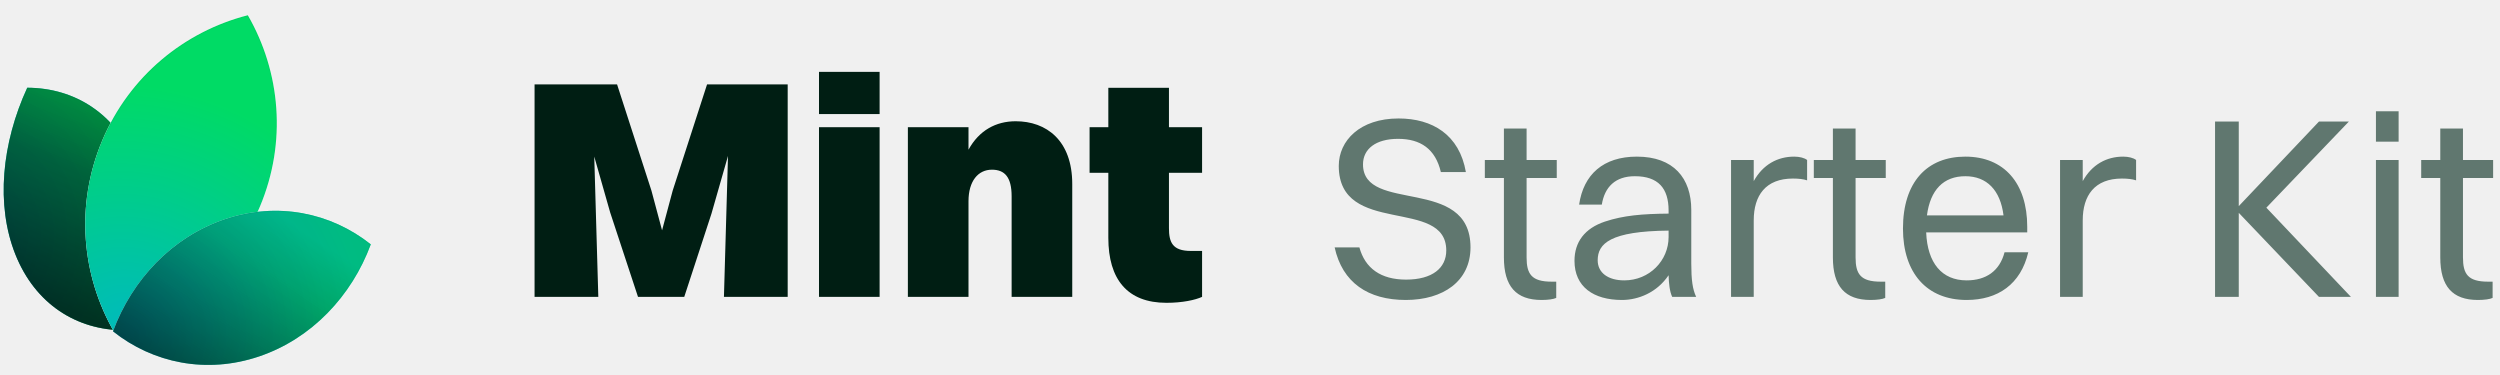
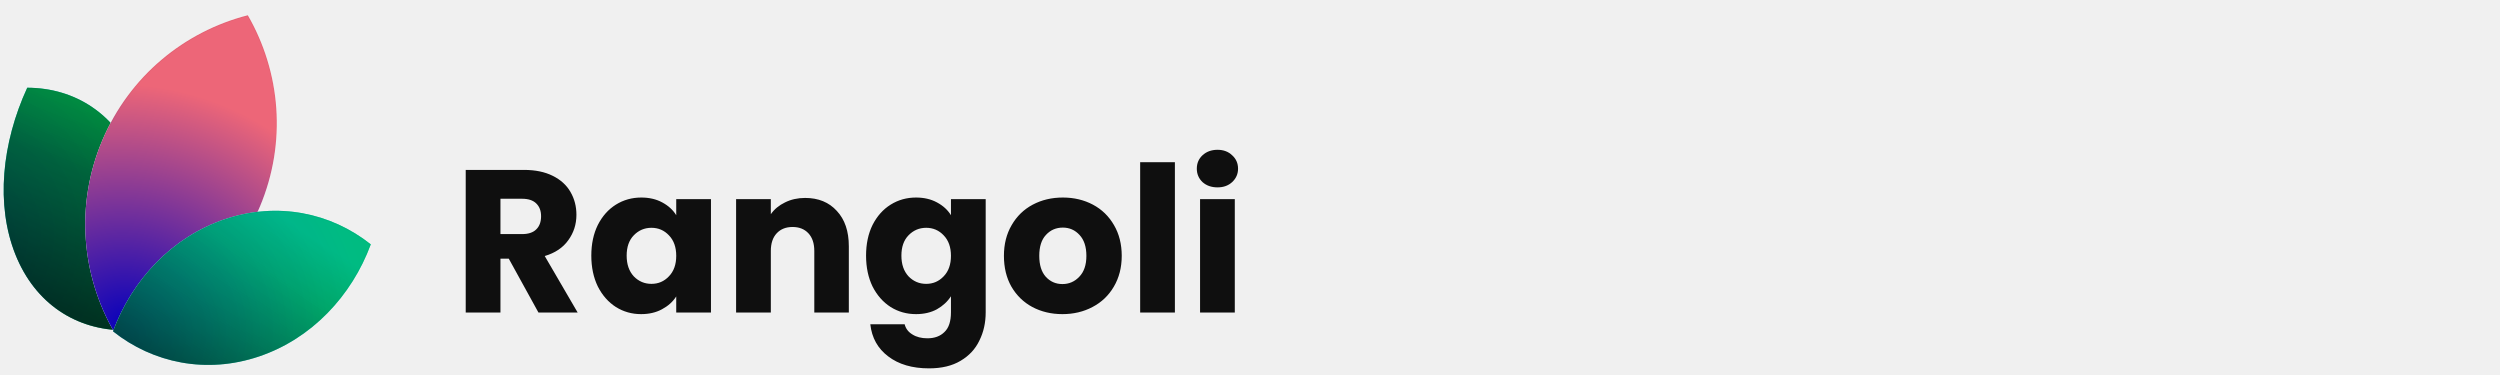
<svg xmlns="http://www.w3.org/2000/svg" width="160" height="24" viewBox="0 0 160 24" fill="none">
  <path d="M7.953 21.139C4.896 21.13 2.255 19.458 0.987 16.29C-0.28 13.121 0.109 9.163 1.744 5.615C4.801 5.624 7.442 7.296 8.71 10.465C9.977 13.633 9.588 17.591 7.953 21.139Z" fill="white" />
-   <path d="M7.953 21.139C4.896 21.13 2.255 19.458 0.987 16.29C-0.28 13.121 0.109 9.163 1.744 5.615C4.801 5.624 7.442 7.296 8.71 10.465C9.977 13.633 9.588 17.591 7.953 21.139Z" fill="url(#paint0_radial_115_86)" />
-   <path d="M7.953 21.139C4.896 21.13 2.255 19.458 0.987 16.29C-0.28 13.121 0.109 9.163 1.744 5.615C4.801 5.624 7.442 7.296 8.71 10.465C9.977 13.633 9.588 17.591 7.953 21.139Z" fill="black" fill-opacity="0.5" style="mix-blend-mode:hard-light" />
-   <path d="M7.953 21.139C4.896 21.13 2.255 19.458 0.987 16.29C-0.28 13.121 0.109 9.163 1.744 5.615C4.801 5.624 7.442 7.296 8.71 10.465C9.977 13.633 9.588 17.591 7.953 21.139Z" fill="url(#paint1_linear_115_86)" fill-opacity="0.5" style="mix-blend-mode:hard-light" />
-   <path d="M7.935 21.111C4.897 21.096 2.274 19.431 1.013 16.279C-0.248 13.124 0.136 9.182 1.762 5.643C4.8 5.659 7.423 7.324 8.684 10.476C9.945 13.63 9.561 17.572 7.935 21.111Z" stroke="url(#paint2_linear_115_86)" stroke-opacity="0.05" stroke-width="0.056" />
+   <path d="M7.953 21.139C4.896 21.13 2.255 19.458 0.987 16.29C-0.28 13.121 0.109 9.163 1.744 5.615C4.801 5.624 7.442 7.296 8.71 10.465C9.977 13.633 9.588 17.591 7.953 21.139Z" fill="url(#paint0_radial_1_18)" />
+   <g style="mix-blend-mode:hard-light">
+     <path d="M7.953 21.139C4.896 21.13 2.255 19.458 0.987 16.29C-0.28 13.121 0.109 9.163 1.744 5.615C4.801 5.624 7.442 7.296 8.71 10.465C9.977 13.633 9.588 17.591 7.953 21.139Z" fill="black" fill-opacity="0.5" />
+   </g>
+   <path style="mix-blend-mode:hard-light" d="M7.953 21.139C4.896 21.13 2.255 19.458 0.987 16.29C-0.28 13.121 0.109 9.163 1.744 5.615C4.801 5.624 7.442 7.296 8.71 10.465C9.977 13.633 9.588 17.591 7.953 21.139Z" fill="url(#paint1_linear_1_18)" fill-opacity="0.5" />
+   <path d="M7.935 21.111C4.897 21.096 2.274 19.431 1.013 16.279C-0.248 13.124 0.136 9.182 1.762 5.643C4.8 5.659 7.423 7.324 8.684 10.476C9.945 13.63 9.561 17.572 7.935 21.111Z" stroke="url(#paint2_linear_1_18)" stroke-opacity="0.05" stroke-width="0.056" />
  <path d="M7.31 21.257C11.354 20.221 14.884 17.375 16.628 13.236C18.373 9.097 17.945 4.587 15.86 0.976C11.816 2.012 8.287 4.858 6.542 8.998C4.797 13.137 5.225 17.646 7.31 21.257Z" fill="white" />
-   <path d="M7.31 21.257C11.354 20.221 14.884 17.375 16.628 13.236C18.373 9.097 17.945 4.587 15.86 0.976C11.816 2.012 8.287 4.858 6.542 8.998C4.797 13.137 5.225 17.646 7.31 21.257Z" fill="url(#paint3_radial_115_86)" />
-   <path d="M16.602 13.225C14.864 17.349 11.351 20.187 7.324 21.225C5.253 17.624 4.829 13.132 6.568 9.009C8.306 4.885 11.819 2.047 15.846 1.009C17.918 4.61 18.341 9.101 16.602 13.225Z" stroke="url(#paint4_linear_115_86)" stroke-opacity="0.05" stroke-width="0.056" />
+   <path d="M7.31 21.257C11.354 20.221 14.884 17.375 16.628 13.236C18.373 9.097 17.945 4.587 15.86 0.976C11.816 2.012 8.287 4.858 6.542 8.998C4.797 13.137 5.225 17.646 7.31 21.257Z" fill="url(#paint3_radial_1_18)" />
+   <path d="M16.602 13.225C14.864 17.349 11.351 20.187 7.324 21.225C5.253 17.624 4.829 13.132 6.568 9.009C8.306 4.885 11.819 2.047 15.846 1.009C17.918 4.61 18.341 9.101 16.602 13.225Z" stroke="url(#paint4_linear_1_18)" stroke-opacity="0.05" stroke-width="0.056" />
  <path d="M7.234 21.207C9.789 23.237 13.21 23.951 16.577 22.814C19.944 21.677 22.506 18.945 23.73 15.638C21.175 13.608 17.754 12.894 14.387 14.031C11.02 15.168 8.458 17.901 7.234 21.207Z" fill="white" />
-   <path d="M7.234 21.207C9.789 23.237 13.21 23.951 16.577 22.814C19.944 21.677 22.506 18.945 23.73 15.638C21.175 13.608 17.754 12.894 14.387 14.031C11.02 15.168 8.458 17.901 7.234 21.207Z" fill="url(#paint5_radial_115_86)" />
-   <path d="M7.234 21.207C9.789 23.237 13.21 23.951 16.577 22.814C19.944 21.677 22.506 18.945 23.73 15.638C21.175 13.608 17.754 12.894 14.387 14.031C11.02 15.168 8.458 17.901 7.234 21.207Z" fill="black" fill-opacity="0.2" style="mix-blend-mode:hard-light" />
-   <path d="M7.234 21.207C9.789 23.237 13.21 23.951 16.577 22.814C19.944 21.677 22.506 18.945 23.73 15.638C21.175 13.608 17.754 12.894 14.387 14.031C11.02 15.168 8.458 17.901 7.234 21.207Z" fill="url(#paint6_linear_115_86)" fill-opacity="0.5" style="mix-blend-mode:hard-light" />
-   <path d="M16.568 22.787C13.218 23.918 9.814 23.212 7.267 21.198C8.492 17.907 11.044 15.189 14.396 14.058C17.747 12.927 21.15 13.633 23.697 15.648C22.472 18.938 19.92 21.656 16.568 22.787Z" stroke="url(#paint7_linear_115_86)" stroke-opacity="0.05" stroke-width="0.056" />
-   <path d="M34.212 19V5.4H39.492L41.692 12.2L42.372 14.74L43.052 12.2L45.252 5.4H50.412V19H46.332L46.592 9.98L45.532 13.68L43.792 19H40.832L39.052 13.6L38.032 10.02L38.292 19H34.212ZM52.416 7.3V4.6H56.295V7.3H52.416ZM52.416 19V8.14H56.295V19H52.416ZM58.104 19V8.14H61.984V9.58C62.664 8.34 63.744 7.76 65.004 7.76C66.964 7.76 68.624 8.98 68.624 11.78V19H64.744V12.56C64.744 11.34 64.304 10.86 63.484 10.86C62.604 10.86 61.984 11.58 61.984 12.88V19H58.104ZM70.933 15.22V11.06H69.733V8.14H70.933V5.62H74.813V8.14H76.933V11.06H74.813V14.6C74.813 15.5 75.033 16.06 76.213 16.06H76.933V19C76.493 19.2 75.673 19.38 74.653 19.38C72.153 19.38 70.933 17.88 70.933 15.22Z" fill="#001E13" />
-   <path d="M87.232 10.519C87.232 13.687 94.112 11.229 94.112 15.832C94.112 17.994 92.364 19.198 89.971 19.198C87.562 19.198 85.912 18.093 85.417 15.832H87.001C87.364 17.169 88.371 17.895 89.987 17.895C91.671 17.895 92.561 17.152 92.561 16.03C92.561 12.598 85.681 15.155 85.681 10.618C85.681 9.001 87.034 7.582 89.509 7.582C91.671 7.582 93.403 8.621 93.816 11.014H92.215C91.868 9.529 90.912 8.886 89.476 8.886C88.057 8.886 87.232 9.529 87.232 10.519ZM96.25 16.476V11.393H95.029V10.239H96.25V8.226H97.702V10.239H99.632V11.393H97.702V16.476C97.702 17.532 98.015 18.026 99.302 18.026H99.599V19.066C99.434 19.148 99.071 19.198 98.659 19.198C97.025 19.198 96.25 18.323 96.25 16.476ZM102.516 13.093H101.064C101.345 11.162 102.615 10.024 104.76 10.024C107.103 10.024 108.242 11.393 108.242 13.44V16.888C108.242 17.895 108.324 18.521 108.555 19H107.021C106.856 18.654 106.806 18.142 106.79 17.614C106.047 18.72 104.859 19.198 103.803 19.198C101.988 19.198 100.767 18.357 100.767 16.69C100.767 15.486 101.427 14.611 102.714 14.182C103.902 13.786 105.107 13.687 106.79 13.671V13.473C106.79 12.053 106.13 11.278 104.628 11.278C103.374 11.278 102.698 11.971 102.516 13.093ZM102.252 16.657C102.252 17.465 102.929 17.944 103.952 17.944C105.569 17.944 106.79 16.674 106.79 15.172V14.759C103.061 14.793 102.252 15.585 102.252 16.657ZM110.787 19V10.239H112.239V11.591C112.833 10.519 113.774 10.024 114.83 10.024C115.176 10.024 115.49 10.107 115.655 10.239V11.542C115.407 11.46 115.094 11.427 114.747 11.427C112.998 11.427 112.239 12.515 112.239 14.1V19H110.787ZM117.305 16.476V11.393H116.084V10.239H117.305V8.226H118.757V10.239H120.688V11.393H118.757V16.476C118.757 17.532 119.071 18.026 120.358 18.026H120.655V19.066C120.49 19.148 120.127 19.198 119.714 19.198C118.081 19.198 117.305 18.323 117.305 16.476ZM129.809 16.145C129.33 18.192 127.862 19.198 125.865 19.198C123.324 19.198 121.79 17.482 121.79 14.627C121.79 11.658 123.324 10.024 125.783 10.024C128.258 10.024 129.743 11.723 129.743 14.512V14.875H123.275C123.357 16.838 124.281 17.944 125.865 17.944C127.103 17.944 127.977 17.35 128.291 16.145H129.809ZM125.783 11.278C124.38 11.278 123.539 12.152 123.324 13.786H128.225C128.027 12.169 127.152 11.278 125.783 11.278ZM131.843 19V10.239H133.295V11.591C133.889 10.519 134.829 10.024 135.885 10.024C136.232 10.024 136.545 10.107 136.71 10.239V11.542C136.463 11.46 136.149 11.427 135.803 11.427C134.054 11.427 133.295 12.515 133.295 14.1V19H131.843ZM141.763 19V7.78H143.281V13.192L148.413 7.78H150.327L145.047 13.291L150.459 19H148.413L143.281 13.621V19H141.763ZM152.06 9.067V7.12H153.512V9.067H152.06ZM152.06 19V10.239H153.512V19H152.06ZM156.178 16.476V11.393H154.957V10.239H156.178V8.226H157.63V10.239H159.56V11.393H157.63V16.476C157.63 17.532 157.943 18.026 159.23 18.026H159.527V19.066C159.362 19.148 158.999 19.198 158.587 19.198C156.953 19.198 156.178 18.323 156.178 16.476Z" fill="#002719" fill-opacity="0.6" />
+   <path d="M7.234 21.207C9.789 23.237 13.21 23.951 16.577 22.814C19.944 21.677 22.506 18.945 23.73 15.638C21.175 13.608 17.754 12.894 14.387 14.031C11.02 15.168 8.458 17.901 7.234 21.207Z" fill="url(#paint5_radial_1_18)" />
+   <g style="mix-blend-mode:hard-light">
+     <path d="M7.234 21.207C9.789 23.237 13.21 23.951 16.577 22.814C19.944 21.677 22.506 18.945 23.73 15.638C21.175 13.608 17.754 12.894 14.387 14.031C11.02 15.168 8.458 17.901 7.234 21.207Z" fill="black" fill-opacity="0.2" />
+   </g>
+   <path style="mix-blend-mode:hard-light" d="M7.234 21.207C9.789 23.237 13.21 23.951 16.577 22.814C19.944 21.677 22.506 18.945 23.73 15.638C21.175 13.608 17.754 12.894 14.387 14.031C11.02 15.168 8.458 17.901 7.234 21.207Z" fill="url(#paint6_linear_1_18)" fill-opacity="0.5" />
+   <path d="M16.568 22.787C13.218 23.918 9.814 23.212 7.267 21.198C8.492 17.907 11.044 15.189 14.396 14.058C17.747 12.927 21.15 13.633 23.697 15.648C22.472 18.938 19.92 21.656 16.568 22.787Z" stroke="url(#paint7_linear_1_18)" stroke-opacity="0.05" stroke-width="0.056" />
+   <path d="M34.46 20L32.562 16.555H32.029V20H29.806V10.874H33.537C34.256 10.874 34.867 11 35.37 11.251C35.881 11.502 36.263 11.849 36.514 12.291C36.765 12.724 36.891 13.21 36.891 13.747C36.891 14.354 36.718 14.895 36.371 15.372C36.033 15.849 35.53 16.187 34.863 16.386L36.969 20H34.46ZM32.029 14.982H33.407C33.814 14.982 34.118 14.882 34.317 14.683C34.525 14.484 34.629 14.202 34.629 13.838C34.629 13.491 34.525 13.218 34.317 13.019C34.118 12.82 33.814 12.72 33.407 12.72H32.029V14.982ZM37.844 16.36C37.844 15.615 37.983 14.96 38.261 14.397C38.547 13.834 38.932 13.4 39.417 13.097C39.903 12.794 40.444 12.642 41.042 12.642C41.554 12.642 42 12.746 42.382 12.954C42.772 13.162 43.071 13.435 43.279 13.773V12.746H45.502V20H43.279V18.973C43.062 19.311 42.758 19.584 42.368 19.792C41.987 20 41.541 20.104 41.029 20.104C40.44 20.104 39.903 19.952 39.417 19.649C38.932 19.337 38.547 18.899 38.261 18.336C37.983 17.764 37.844 17.105 37.844 16.36ZM43.279 16.373C43.279 15.818 43.123 15.381 42.81 15.06C42.507 14.739 42.135 14.579 41.693 14.579C41.251 14.579 40.873 14.739 40.562 15.06C40.258 15.372 40.106 15.805 40.106 16.36C40.106 16.915 40.258 17.357 40.562 17.686C40.873 18.007 41.251 18.167 41.693 18.167C42.135 18.167 42.507 18.007 42.81 17.686C43.123 17.365 43.279 16.928 43.279 16.373ZM51.53 12.668C52.379 12.668 53.055 12.945 53.558 13.5C54.069 14.046 54.325 14.8 54.325 15.762V20H52.115V16.061C52.115 15.576 51.989 15.199 51.738 14.93C51.486 14.661 51.148 14.527 50.724 14.527C50.299 14.527 49.961 14.661 49.71 14.93C49.458 15.199 49.333 15.576 49.333 16.061V20H47.11V12.746H49.333V13.708C49.558 13.387 49.861 13.136 50.243 12.954C50.624 12.763 51.053 12.668 51.53 12.668ZM58.626 12.642C59.137 12.642 59.583 12.746 59.965 12.954C60.355 13.162 60.654 13.435 60.861 13.773V12.746H63.084V19.987C63.084 20.654 62.95 21.257 62.681 21.794C62.422 22.34 62.019 22.773 61.472 23.094C60.935 23.415 60.264 23.575 59.458 23.575C58.383 23.575 57.512 23.319 56.844 22.808C56.177 22.305 55.796 21.621 55.7 20.754H57.898C57.967 21.031 58.132 21.248 58.392 21.404C58.651 21.569 58.972 21.651 59.353 21.651C59.813 21.651 60.177 21.517 60.446 21.248C60.723 20.988 60.861 20.568 60.861 19.987V18.96C60.645 19.298 60.346 19.575 59.965 19.792C59.583 20 59.137 20.104 58.626 20.104C58.028 20.104 57.486 19.952 57.001 19.649C56.515 19.337 56.13 18.899 55.843 18.336C55.566 17.764 55.428 17.105 55.428 16.36C55.428 15.615 55.566 14.96 55.843 14.397C56.13 13.834 56.515 13.4 57.001 13.097C57.486 12.794 58.028 12.642 58.626 12.642ZM60.861 16.373C60.861 15.818 60.706 15.381 60.394 15.06C60.09 14.739 59.718 14.579 59.276 14.579C58.834 14.579 58.456 14.739 58.145 15.06C57.841 15.372 57.69 15.805 57.69 16.36C57.69 16.915 57.841 17.357 58.145 17.686C58.456 18.007 58.834 18.167 59.276 18.167C59.718 18.167 60.09 18.007 60.394 17.686C60.706 17.365 60.861 16.928 60.861 16.373ZM67.995 20.104C67.284 20.104 66.643 19.952 66.071 19.649C65.507 19.346 65.061 18.912 64.732 18.349C64.411 17.786 64.251 17.127 64.251 16.373C64.251 15.628 64.415 14.973 64.745 14.41C65.074 13.838 65.525 13.4 66.097 13.097C66.669 12.794 67.31 12.642 68.021 12.642C68.731 12.642 69.373 12.794 69.945 13.097C70.517 13.4 70.967 13.838 71.297 14.41C71.626 14.973 71.791 15.628 71.791 16.373C71.791 17.118 71.622 17.777 71.284 18.349C70.954 18.912 70.499 19.346 69.919 19.649C69.347 19.952 68.705 20.104 67.995 20.104ZM67.995 18.18C68.419 18.18 68.779 18.024 69.074 17.712C69.377 17.4 69.529 16.954 69.529 16.373C69.529 15.792 69.381 15.346 69.087 15.034C68.801 14.722 68.445 14.566 68.021 14.566C67.587 14.566 67.228 14.722 66.942 15.034C66.656 15.337 66.513 15.784 66.513 16.373C66.513 16.954 66.651 17.4 66.929 17.712C67.215 18.024 67.57 18.18 67.995 18.18ZM75.193 10.38V20H72.97V10.38H75.193ZM77.922 11.992C77.532 11.992 77.211 11.879 76.96 11.654C76.717 11.42 76.596 11.134 76.596 10.796C76.596 10.449 76.717 10.163 76.96 9.938C77.211 9.704 77.532 9.587 77.922 9.587C78.303 9.587 78.615 9.704 78.858 9.938C79.109 10.163 79.235 10.449 79.235 10.796C79.235 11.134 79.109 11.42 78.858 11.654C78.615 11.879 78.303 11.992 77.922 11.992ZM79.027 12.746V20H76.804V12.746H79.027Z" fill="#0F0F0F" />
  <defs>
-     <radialGradient id="paint0_radial_115_86" cx="0" cy="0" r="1" gradientUnits="userSpaceOnUse" gradientTransform="translate(-3.00503 15.023) rotate(-10.029) scale(17.9572 17.784)">
+     <radialGradient id="paint0_radial_1_18" cx="0" cy="0" r="1" gradientUnits="userSpaceOnUse" gradientTransform="translate(-3.00504 15.023) rotate(-10.029) scale(17.9572 17.784)">
      <stop stop-color="#00B0BB" />
      <stop offset="1" stop-color="#00DB65" />
    </radialGradient>
-     <linearGradient id="paint1_linear_115_86" x1="7.39" y1="4.813" x2="1.63" y2="18.689" gradientUnits="userSpaceOnUse">
+     <linearGradient id="paint1_linear_1_18" x1="7.39" y1="4.813" x2="1.63" y2="18.689" gradientUnits="userSpaceOnUse">
      <stop stop-color="#18E299" />
      <stop offset="1" />
    </linearGradient>
-     <linearGradient id="paint2_linear_115_86" x1="7.948" y1="8.016" x2="1.761" y2="18.746" gradientUnits="userSpaceOnUse">
+     <linearGradient id="paint2_linear_1_18" x1="7.948" y1="8.016" x2="1.761" y2="18.746" gradientUnits="userSpaceOnUse">
      <stop />
      <stop offset="1" stop-opacity="0" />
    </linearGradient>
-     <radialGradient id="paint3_radial_115_86" cx="0" cy="0" r="1" gradientUnits="userSpaceOnUse" gradientTransform="translate(8.11404 20.8822) rotate(-75.7542) scale(21.6246 23.7772)">
-       <stop stop-color="#00BBBB" />
-       <stop offset="0.713" stop-color="#00DB65" />
+     <radialGradient id="paint3_radial_1_18" cx="0" cy="0" r="1" gradientUnits="userSpaceOnUse" gradientTransform="translate(8.11404 20.8822) rotate(-75.7542) scale(21.6246 23.7772)">
+       <stop stop-color="#0600BB" />
+       <stop offset="0.713" stop-color="#ED6678" />
    </radialGradient>
-     <linearGradient id="paint4_linear_115_86" x1="7.602" y1="5.871" x2="15.556" y2="16.372" gradientUnits="userSpaceOnUse">
+     <linearGradient id="paint4_linear_1_18" x1="7.602" y1="5.871" x2="15.556" y2="16.372" gradientUnits="userSpaceOnUse">
      <stop />
      <stop offset="1" stop-opacity="0" />
    </linearGradient>
-     <radialGradient id="paint5_radial_115_86" cx="0" cy="0" r="1" gradientUnits="userSpaceOnUse" gradientTransform="translate(7.84537 21.5181) rotate(-20.3525) scale(18.5603 17.32)">
+     <radialGradient id="paint5_radial_1_18" cx="0" cy="0" r="1" gradientUnits="userSpaceOnUse" gradientTransform="translate(7.84536 21.5181) rotate(-20.3525) scale(18.5603 17.32)">
      <stop stop-color="#00B0BB" />
      <stop offset="1" stop-color="#00DB65" />
    </radialGradient>
-     <linearGradient id="paint6_linear_115_86" x1="16.808" y1="13.007" x2="10.041" y2="22.994" gradientUnits="userSpaceOnUse">
+     <linearGradient id="paint6_linear_1_18" x1="16.808" y1="13.007" x2="10.041" y2="22.994" gradientUnits="userSpaceOnUse">
      <stop stop-color="#00B1BC" />
      <stop offset="1" />
    </linearGradient>
-     <linearGradient id="paint7_linear_115_86" x1="16.808" y1="13.007" x2="14.169" y2="23.841" gradientUnits="userSpaceOnUse">
+     <linearGradient id="paint7_linear_1_18" x1="16.808" y1="13.007" x2="14.169" y2="23.841" gradientUnits="userSpaceOnUse">
      <stop />
      <stop offset="1" stop-opacity="0" />
    </linearGradient>
  </defs>
</svg>
